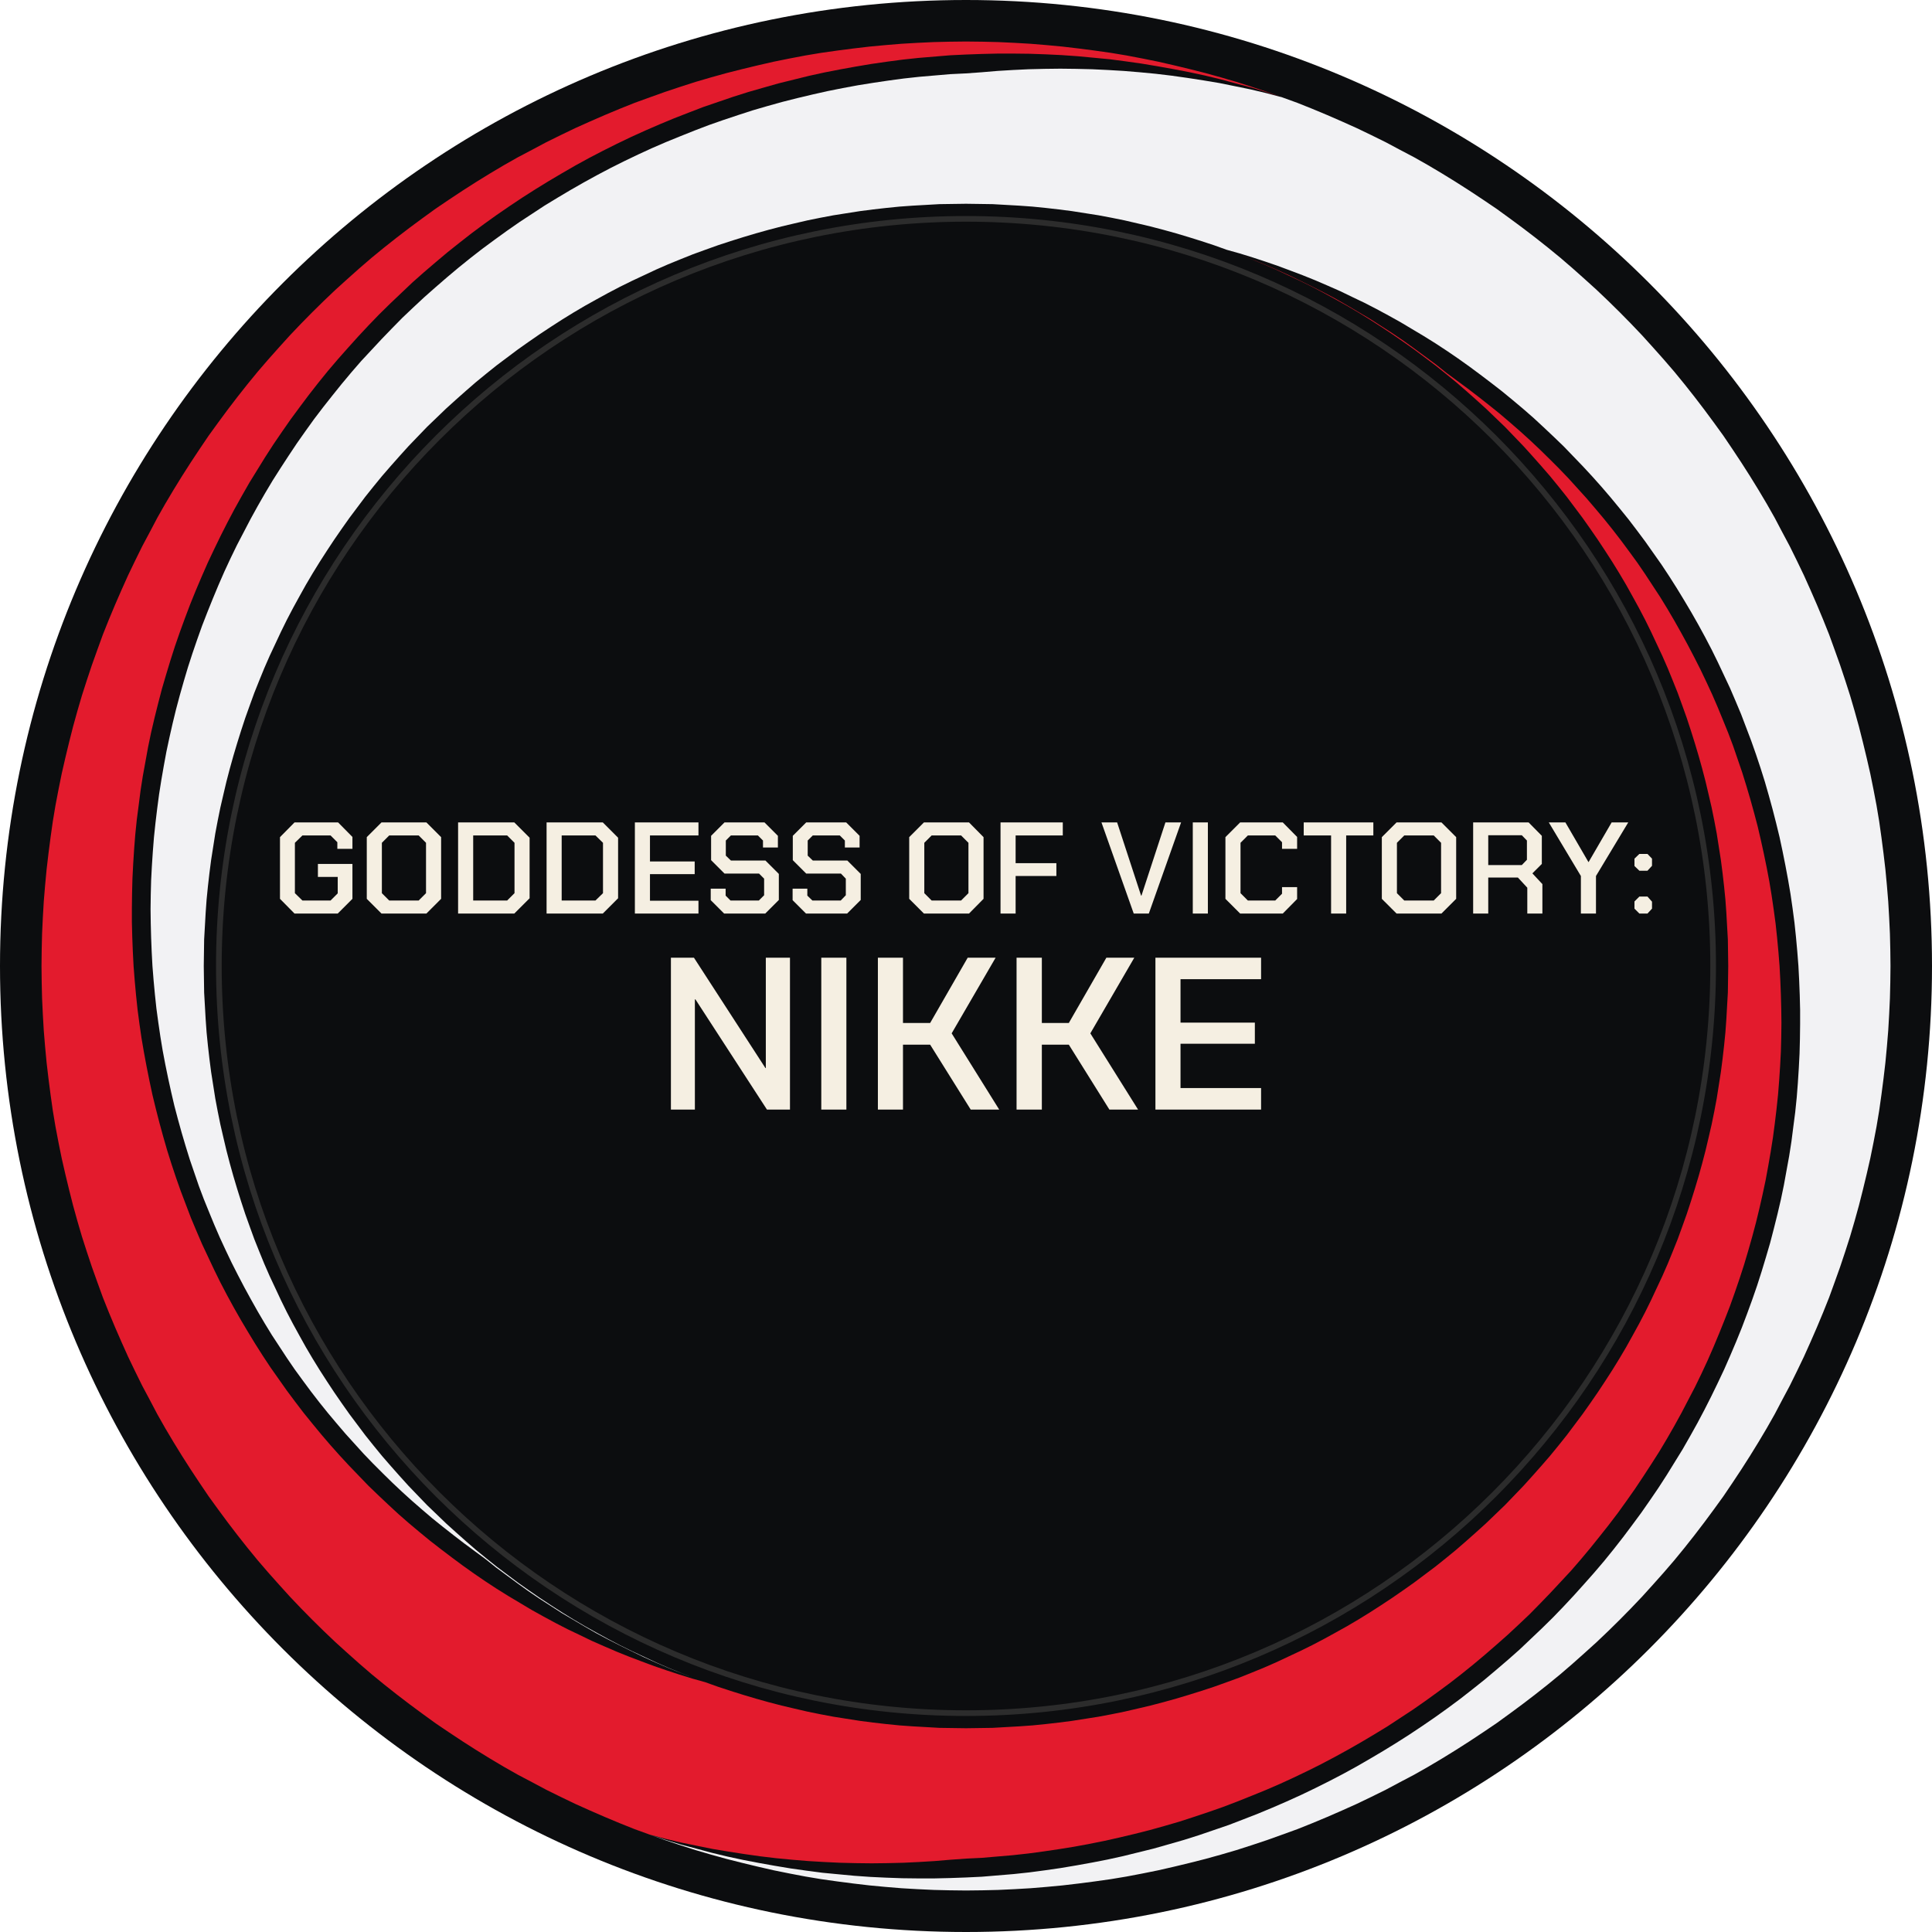
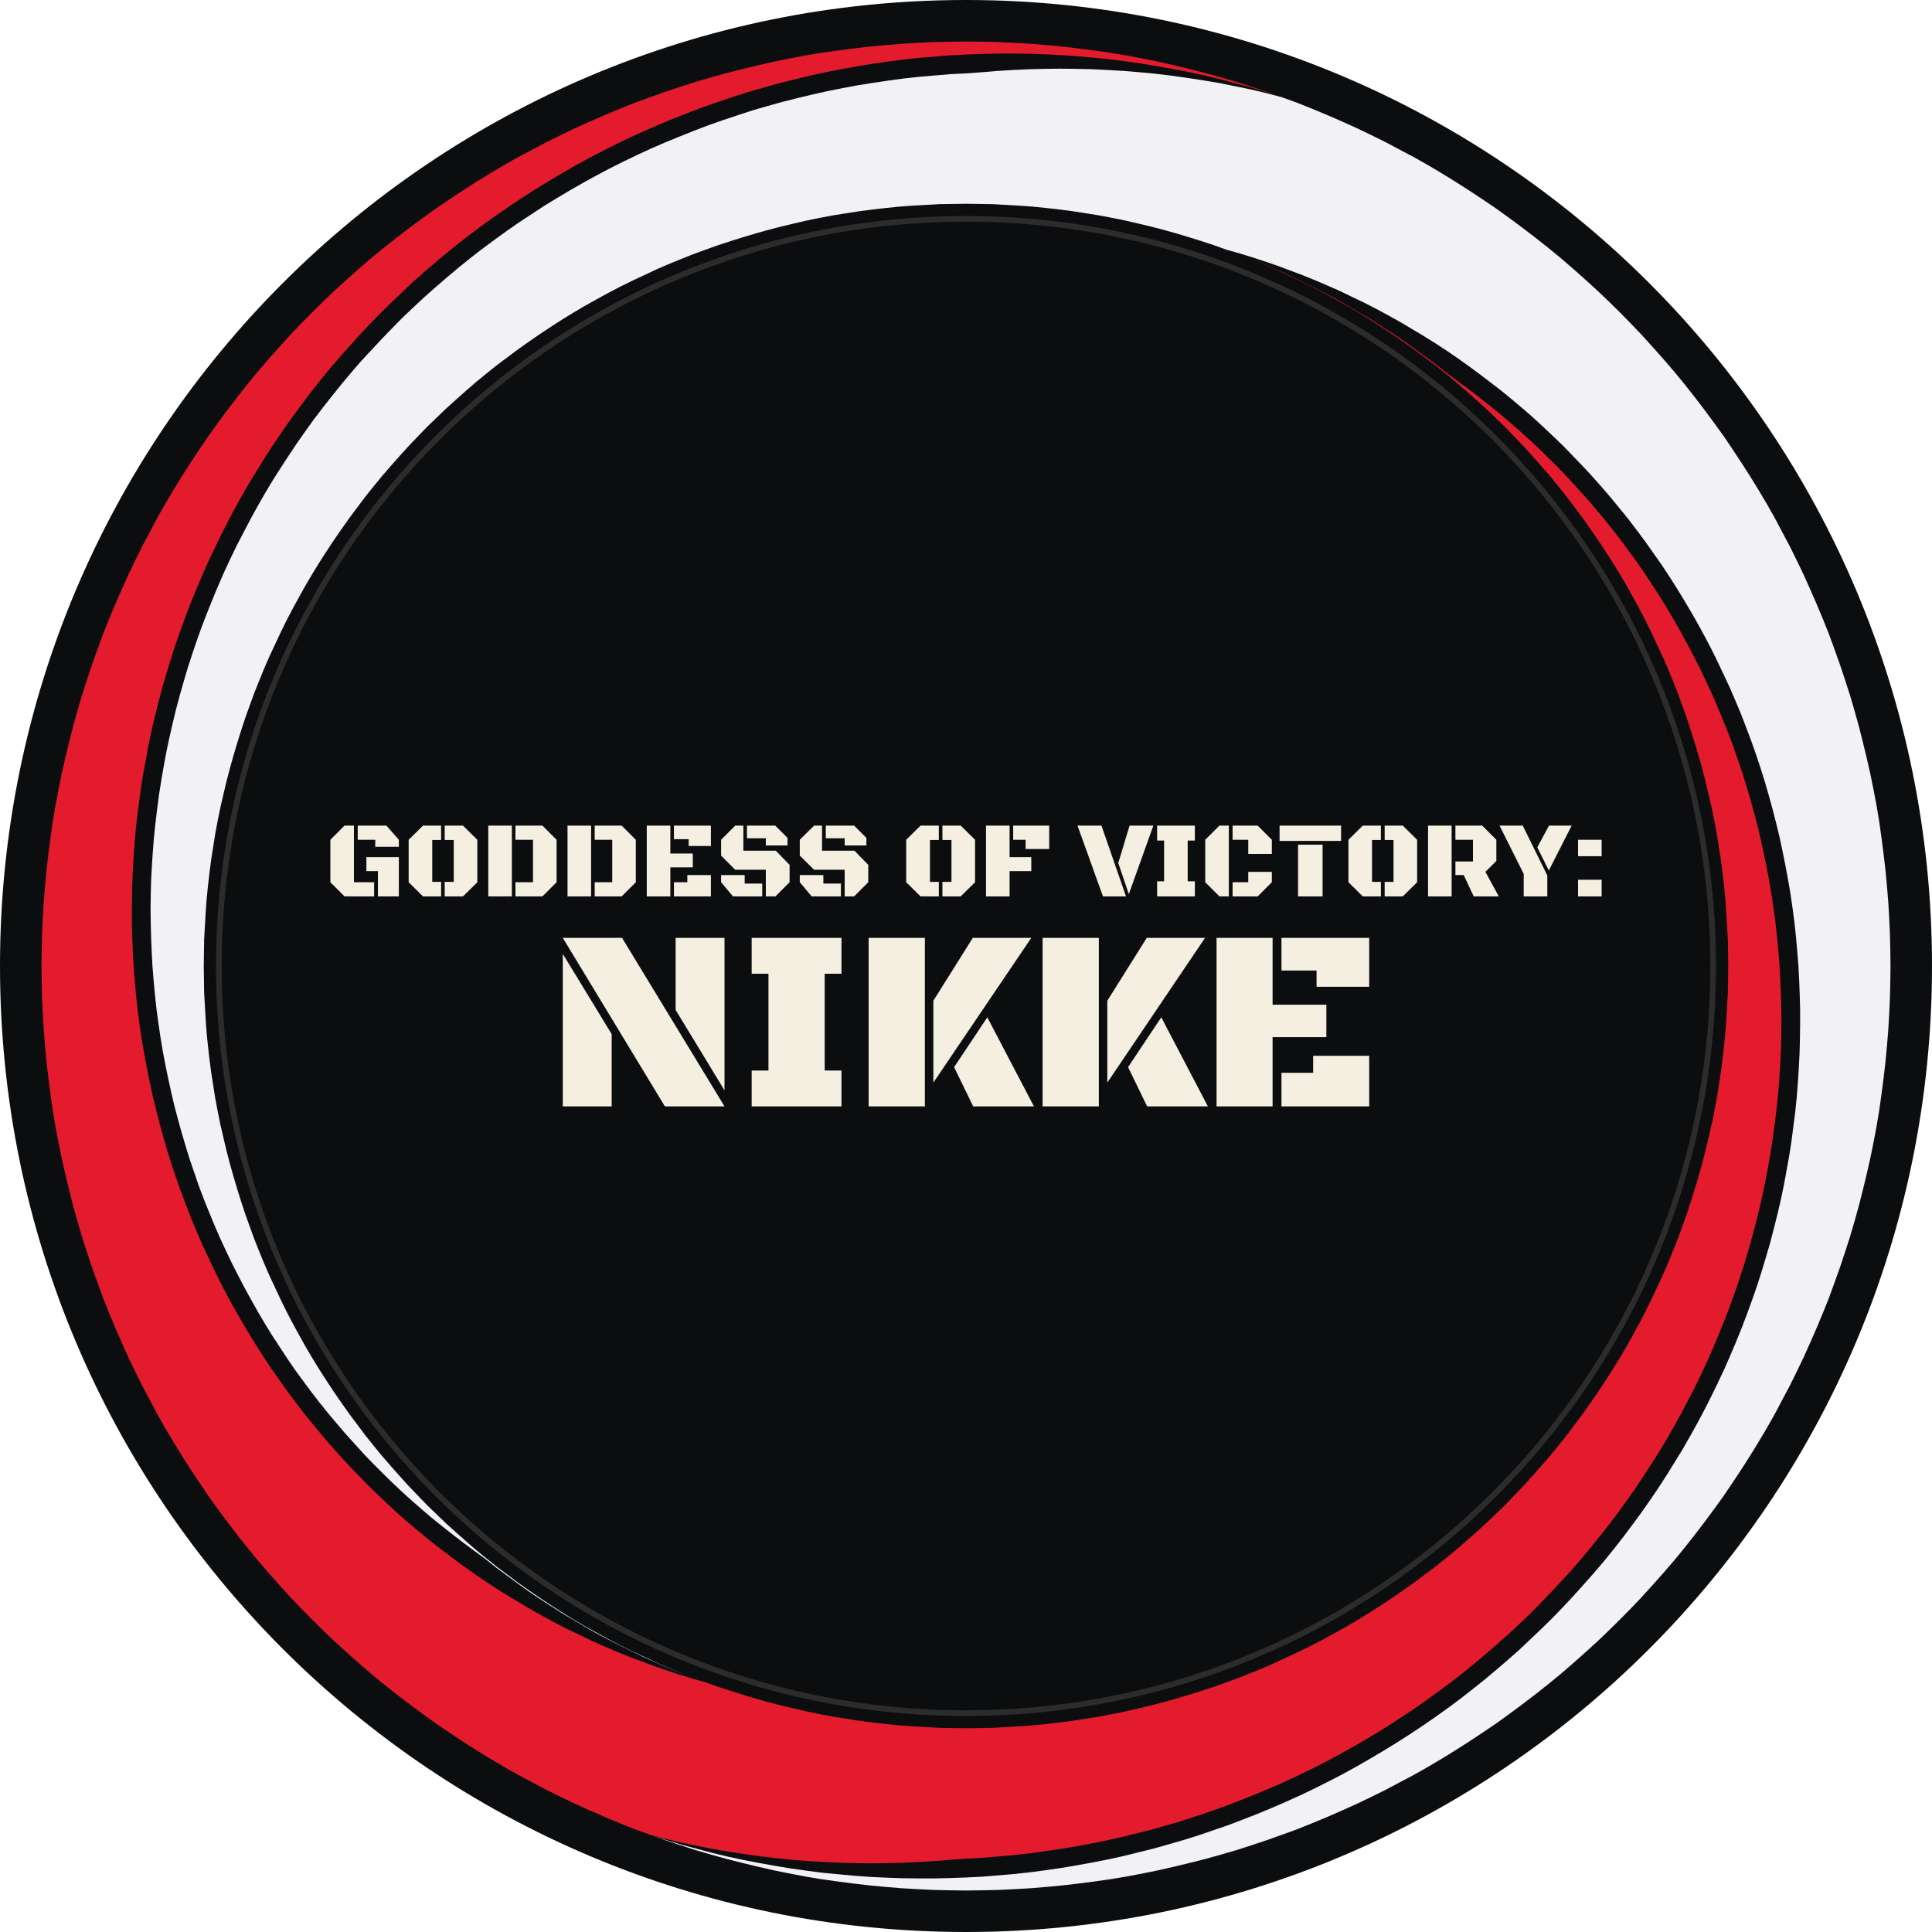
<svg xmlns="http://www.w3.org/2000/svg" viewBox="0 0 1024 1024" role="img" aria-label="Goddess of Victory: Nikke">
  <style>
    .coin { cursor: pointer; outline: none; }
    .coin:focus-visible .rim { stroke-opacity: .7; }
    .face { transform-box: fill-box; transform-origin: center; }
    .back { transform: scaleX(0); }
    .coin.to-back .front { animation: coin-leave .9s forwards; }
    .coin.to-back .back { animation: coin-arrive .9s forwards; }
    .coin.to-front .back { animation: coin-leave .9s forwards; }
    .coin.to-front .front { animation: coin-arrive .9s forwards; }
    @keyframes coin-leave {
      0% { transform: scaleX(1); animation-timing-function: ease-in; }
      16.67% { transform: scaleX(0); }
      50% { transform: scaleX(0); animation-timing-function: ease-out; }
      66.67% { transform: scaleX(1); animation-timing-function: ease-in; }
      83.33%, 100% { transform: scaleX(0); }
    }
    @keyframes coin-arrive {
      0%, 16.67% { transform: scaleX(0); animation-timing-function: ease-out; }
      33.33% { transform: scaleX(1); animation-timing-function: ease-in; }
      50% { transform: scaleX(0); }
      83.33% { transform: scaleX(0); animation-timing-function: ease-out; }
      100% { transform: scaleX(1); }
    }
    @media (prefers-reduced-motion: reduce) {
      .coin .face { animation-duration: .01s !important; }
    }
  </style>
  <circle cx="512" cy="512" r="512" fill="#0c0d0f" />
  <path fill="#e31b2d" d="M650.2 132.4L656.8 134.8L663.4 137.4L669.9 140L676.4 142.8L682.8 145.7L689.2 148.8L695.5 151.9L701.8 155.1L708 158.4L714.1 161.9L720.2 165.5L726.3 169.1L732.2 172.9L738.1 176.7L744 180.7L749.7 184.8L755.4 189L761.1 193.2L766.6 197.6L772.3 201.8L778 206L783.6 210.3L789.2 214.7L794.8 219.2L800.2 223.8L805.6 228.5L810.9 233.3L816.1 238.2L821.2 243.2L826.3 248.3L831.3 253.5L836.1 258.8L840.9 264.1L845.6 269.6L850.3 275.2L854.8 280.8L859.2 286.5L863.5 292.3L867.8 298.2L871.9 304.2L875.9 310.3L879.9 316.4L883.7 322.6L887.4 328.9L891 335.3L894.5 341.7L897.9 348.2L901.2 354.7L904.4 361.4L907.5 368.1L910.4 374.8L913.2 381.6L916 388.5L918.6 395.4L921 402.4L923.4 409.4L925.6 416.5L927.7 423.6L929.7 430.8L931.6 438L933.3 445.3L934.9 452.6L936.4 459.9L937.8 467.3L939 474.6L940.1 482.1L941.1 489.5L941.9 497L942.6 504.5L943.2 512L943.6 519.5L943.9 527.1L944.1 534.6L944.2 542.2L944.1 549.8L943.9 557.4L943.5 565L943 572.6L942.4 580.2L941.6 587.8L940.7 595.3L939.7 602.9L938.5 610.5L937.2 618L935.8 625.6L934.2 633.1L932.5 640.6L930.7 648L928.7 655.5L926.6 662.9L924.4 670.3L922 677.7L919.5 685L916.9 692.3L914.1 699.5L911.2 706.7L908.2 713.9L905.1 721L901.8 728.1L898.4 735.1L894.8 742L891.2 748.9L887.4 755.8L883.5 762.6L879.5 769.3L875.3 775.9L871 782.5L866.6 789.1L862.1 795.5L857.5 801.9L852.7 808.2L847.8 814.4L842.9 820.5L837.8 826.6L832.6 832.6L827.2 838.4L821.8 844.2L816.3 849.9L810.7 855.6L804.9 861.1L799.1 866.5L793.1 871.8L787.1 877L780.9 882.2L774.7 887.2L768.4 892.1L761.9 896.9L755.4 901.6L748.8 906.2L742.1 910.6L735.4 915L728.5 919.2L721.6 923.3L714.6 927.3L707.5 931.2L700.3 935L693.1 938.6L685.8 942.1L678.4 945.5L671 948.7L663.4 951.8L655.9 954.8L648.3 957.7L640.6 960.4L632.8 963L625.1 965.5L617.2 967.8L609.3 970L601.4 972L593.4 973.9L585.4 975.7L577.4 977.3L569.3 978.8L561.2 980.1L553.1 981.3L544.9 982.4L536.7 983.3L528.5 984L520.3 984.7L512 985.1L503.7 985.7L495.4 986.4L487.1 986.9L478.8 987.3L470.4 987.5L462 987.6L453.6 987.5L445.2 987.3L436.8 986.9L428.4 986.4L419.9 985.7L411.5 984.9L403.1 983.9L394.6 982.7L386.2 981.4L377.8 980L369.4 978.3L361.1 976.6L352.7 974.6L344.4 972.4L336.4 969.5L328.4 966.3L320.5 963L312.7 959.6L304.9 956.1L297.2 952.4L289.5 948.6L282 944.6L274.4 940.6L267 936.4L259.6 932L252.3 927.5L245.1 922.9L238 918.2L230.9 913.4L224 908.4L217.1 903.3L210.3 898.1L203.6 892.8L197 887.4L190.5 881.8L184.1 876.1L177.8 870.4L171.6 864.5L165.5 858.5L159.5 852.4L153.6 846.2L147.9 839.9L142.2 833.5L136.6 827L131.2 820.4L125.9 813.7L120.7 806.9L115.6 800L110.6 793.1L105.8 786L101.1 778.9L96.5 771.7L92 764.4L87.6 757L83.4 749.6L79.4 742L75.4 734.5L71.6 726.8L67.9 719.1L64.4 711.3L61 703.5L57.7 695.6L54.5 687.6L51.6 679.6L48.7 671.5L46 663.4L43.4 655.3L41 647.1L38.7 638.8L36.6 630.5L34.6 622.2L32.7 613.9L31 605.5L29.4 597.1L28 588.7L26.8 580.2L25.7 571.7L24.7 563.2L23.9 554.7L23.2 546.2L22.7 537.6L22.3 529.1L22.1 520.6L22 512L22.1 503.4L22.3 494.9L22.7 486.4L23.2 477.8L23.9 469.3L24.7 460.8L25.7 452.3L26.8 443.8L28 435.3L29.4 426.9L31 418.5L32.7 410.1L34.6 401.8L36.6 393.5L38.7 385.2L41 376.9L43.4 368.7L46 360.6L48.7 352.5L51.6 344.4L54.5 336.4L57.7 328.4L61 320.5L64.4 312.7L67.9 304.9L71.6 297.2L75.4 289.5L79.4 282L83.4 274.4L87.6 267L92 259.6L96.5 252.3L101.1 245.1L105.8 238L110.6 230.9L115.6 224L120.7 217.1L125.9 210.3L131.2 203.6L136.6 197L142.2 190.5L147.9 184.1L153.6 177.8L159.5 171.6L165.5 165.5L171.6 159.5L177.8 153.6L184.1 147.9L190.5 142.2L197 136.6L203.6 131.2L210.3 125.9L217.1 120.7L224 115.6L230.9 110.6L238 105.8L245.1 101.1L252.3 96.5L259.6 92L267 87.6L274.4 83.4L282 79.4L289.5 75.4L297.2 71.6L304.9 67.9L312.7 64.4L320.5 61L328.4 57.7L336.4 54.5L344.4 51.6L352.5 48.7L360.6 46L368.7 43.4L376.9 41L385.2 38.7L393.5 36.6L401.8 34.6L410.1 32.7L418.5 31L426.9 29.4L435.3 28L443.8 26.8L452.3 25.7L460.8 24.7L469.3 23.9L477.8 23.2L486.4 22.7L494.9 22.3L503.4 22.1L512 22L520.6 22.1L529.1 22.3L537.6 22.7L546.2 23.2L554.7 23.9L563.2 24.7L571.7 25.7L580.2 26.8L588.7 28L597.1 29.4L605.5 31L613.9 32.7L622.2 34.6L630.5 36.6L638.8 38.7L647.1 41L655.3 43.4L663.4 46L671.5 48.7L679.6 51.6L679.6 51.6L671.5 48.9L663.3 46.4L655 44.2L646.8 42L638.5 40L630.1 38.2L621.8 36.6L613.4 35.1L605 33.7L596.5 32.5L588.1 31.4L579.7 30.6L571.2 29.8L562.7 29.2L554.3 28.8L545.8 28.5L537.3 28.4L528.9 28.4L520.4 28.6L512 28.9L503.6 29.3L495.2 30L486.8 30.7L478.4 31.6L470.1 32.7L461.8 33.9L453.5 35.3L445.2 36.8L437 38.4L428.8 40.2L420.7 42.2L412.6 44.2L404.5 46.5L396.5 48.8L388.6 51.3L380.7 54L372.8 56.7L365 59.7L357.3 62.7L349.6 65.9L342 69.2L334.5 72.6L327 76.2L319.6 79.9L312.3 83.7L305 87.7L297.9 91.8L290.8 96L283.8 100.3L276.9 104.7L270 109.3L263.3 113.9L256.6 118.7L250 123.6L243.6 128.6L237.2 133.7L230.9 139L224.7 144.3L218.6 149.7L212.7 155.3L206.8 160.9L201 166.6L195.4 172.4L189.8 178.4L184.4 184.4L179 190.5L173.8 196.6L168.7 202.9L163.7 209.3L158.9 215.7L154.1 222.2L149.5 228.8L145 235.4L140.6 242.2L136.4 249L132.2 255.8L128.2 262.8L124.3 269.8L120.6 276.8L117 283.9L113.5 291.1L110.1 298.3L106.9 305.6L103.8 312.9L100.8 320.3L98 327.7L95.3 335.1L92.7 342.6L90.3 350.1L88 357.7L85.8 365.2L83.8 372.9L81.9 380.5L80.1 388.2L78.5 395.9L77.1 403.6L75.7 411.3L74.5 419L73.5 426.8L72.5 434.5L71.7 442.3L71.1 450L70.6 457.8L70.2 465.6L70 473.3L69.9 481.1L69.9 488.8L70.1 496.6L70.4 504.3L70.8 512L71.4 519.7L72.1 527.4L72.9 535L73.9 542.6L75 550.2L76.3 557.8L77.7 565.3L79.2 572.8L80.8 580.3L82.6 587.7L84.5 595.1L86.5 602.4L88.6 609.7L90.9 617L93.3 624.2L95.8 631.3L98.5 638.4L101.2 645.5L104.1 652.4L107.1 659.4L110.3 666.2L113.5 673L116.8 679.7L120.3 686.4L123.9 693L127.6 699.5L131.4 705.9L135.3 712.3L139.3 718.6L143.4 724.8L147.7 730.9L152 737L156.4 742.9L160.9 748.8L165.6 754.6L170.3 760.3L175.1 765.9L180 771.4L185 776.8L190.1 782.1L195.2 787.4L200.5 792.5L205.8 797.5L211.2 802.5L216.7 807.3L222.3 812L227.9 816.6L233.7 821.1L239.5 825.5L245.3 829.8L251.2 834L257.2 838.1L263.3 842.1L269.4 845.9L275.6 849.6L281.8 853.3L288.1 856.8L294.4 860.2L300.8 863.5L307.3 866.6L313.7 869.7L320.3 872.6L326.8 875.4L333.5 878.1L340.1 880.6L346.8 883.1L353.5 885.4L360.2 887.6L367 889.7L373.8 891.6L380.5 894L387.2 896.2L393.9 898.3L400.6 900.3L407.4 902.2L414.3 904L421.1 905.6L428 907.2L434.9 908.6L441.8 909.9L448.8 911L455.8 912.1L462.8 913L469.8 913.8L476.8 914.5L483.8 915L490.9 915.4L497.9 915.8L504.9 915.9L512 916L519.1 915.9L526.1 915.8L533.1 915.4L540.2 915L547.2 914.5L554.2 913.8L561.2 913L568.2 912.1L575.2 911L582.2 909.9L589.1 908.6L596 907.2L602.9 905.6L609.7 904L616.6 902.2L623.4 900.3L630.1 898.3L636.8 896.2L643.5 894L650.2 891.6L656.8 889.2L663.3 886.6L669.9 883.9L676.3 881.1L682.7 878.1L689.1 875.1L695.4 872L701.7 868.7L707.9 865.3L714 861.9L720.1 858.3L726.1 854.6L732 850.8L737.9 846.9L743.7 842.9L749.5 838.8L755.1 834.6L760.7 830.4L766.2 826L771.7 821.5L777 816.9L782.3 812.2L787.5 807.5L792.6 802.6L797.7 797.7L802.6 792.6L807.5 787.5L812.2 782.3L816.9 777L821.5 771.7L826 766.2L830.4 760.7L834.6 755.1L838.8 749.5L842.9 743.7L846.9 737.9L850.8 732L854.6 726.1L858.3 720.1L861.9 714L865.3 707.9L868.7 701.7L872 695.4L875.1 689.1L878.1 682.7L881.1 676.3L883.9 669.9L886.6 663.3L889.2 656.8L891.6 650.2L894 643.5L896.2 636.8L898.3 630.1L900.3 623.4L902.2 616.6L904 609.7L905.6 602.9L907.2 596L908.6 589.1L909.9 582.2L911 575.2L912.1 568.2L913 561.2L913.8 554.2L914.5 547.2L915 540.2L915.4 533.1L915.8 526.1L915.9 519.1L916 512L915.9 504.9L915.8 497.9L915.4 490.9L915 483.8L914.5 476.8L913.8 469.8L913 462.8L912.1 455.8L911 448.8L909.9 441.8L908.6 434.9L907.2 428L905.6 421.1L904 414.3L902.2 407.4L900.3 400.6L898.3 393.9L896.2 387.2L894 380.5L891.6 373.8L889.2 367.2L886.6 360.7L883.9 354.1L881.1 347.7L878.1 341.3L875.1 334.9L872 328.6L868.7 322.3L865.3 316.1L861.9 310L858.3 303.9L854.6 297.9L850.8 292L846.9 286.1L842.9 280.3L838.8 274.5L834.6 268.9L830.4 263.3L826 257.8L821.5 252.3L816.9 247L812.2 241.7L807.5 236.5L802.6 231.4L797.7 226.3L792.6 221.4L787.5 216.5L782.3 211.8L777 207.1L771.7 202.5L766.2 198L760.7 193.6L755.1 189.4L749.5 185.2L743.7 181.1L737.9 177.1L732 173.2L726.1 169.4L720.1 165.7L714 162.1L707.9 158.7L701.7 155.3L695.4 152L689.1 148.9L682.7 145.9L676.3 142.9L669.9 140.1L663.3 137.4L656.8 134.8L650.2 132.4Z" />
  <path fill="#f2f2f4" d="M373.8 891.6L367.2 889.2L360.6 886.6L354.1 884L347.6 881.2L341.2 878.3L334.8 875.2L328.5 872.1L322.2 868.9L316 865.6L309.9 862.1L303.8 858.5L297.7 854.9L291.8 851.1L285.9 847.3L280 843.3L274.3 839.2L268.6 835L262.9 830.8L257.4 826.4L251.7 822.2L246 818L240.4 813.7L234.8 809.3L229.2 804.8L223.8 800.2L218.4 795.5L213.1 790.7L207.9 785.8L202.8 780.8L197.7 775.7L192.7 770.5L187.9 765.2L183.1 759.9L178.4 754.4L173.7 748.8L169.2 743.2L164.8 737.5L160.5 731.7L156.2 725.8L152.1 719.8L148.1 713.7L144.1 707.6L140.3 701.4L136.6 695.1L133 688.7L129.5 682.3L126.1 675.8L122.8 669.3L119.6 662.6L116.5 655.9L113.6 649.2L110.8 642.4L108 635.5L105.4 628.6L103 621.6L100.6 614.6L98.4 607.5L96.3 600.4L94.3 593.2L92.4 586L90.7 578.7L89.1 571.4L87.6 564.1L86.2 556.7L85 549.4L83.9 541.9L82.9 534.5L82.1 527L81.4 519.5L80.8 512L80.4 504.5L80.1 496.9L79.9 489.4L79.8 481.8L79.9 474.2L80.1 466.6L80.5 459L81 451.4L81.6 443.8L82.4 436.2L83.3 428.7L84.3 421.1L85.5 413.5L86.8 406L88.2 398.4L89.8 390.9L91.5 383.4L93.3 376L95.3 368.5L97.4 361.1L99.6 353.7L102 346.3L104.5 339L107.1 331.7L109.9 324.5L112.8 317.3L115.8 310.1L118.9 303L122.2 295.9L125.6 288.9L129.2 282L132.8 275.1L136.6 268.2L140.5 261.4L144.5 254.7L148.7 248.1L153 241.5L157.4 234.9L161.9 228.5L166.5 222.1L171.3 215.8L176.2 209.6L181.1 203.5L186.2 197.4L191.4 191.4L196.8 185.6L202.2 179.8L207.7 174.1L213.3 168.4L219.1 162.9L224.9 157.5L230.9 152.2L236.9 147L243.1 141.8L249.3 136.8L255.6 131.9L262.1 127.1L268.6 122.4L275.2 117.8L281.9 113.4L288.6 109L295.5 104.8L302.4 100.7L309.4 96.7L316.5 92.8L323.7 89L330.9 85.4L338.2 81.9L345.6 78.5L353 75.3L360.6 72.2L368.1 69.2L375.7 66.3L383.4 63.6L391.2 61L398.9 58.5L406.8 56.2L414.7 54L422.6 52L430.6 50.1L438.6 48.3L446.6 46.7L454.7 45.2L462.8 43.9L470.9 42.7L479.1 41.6L487.3 40.7L495.5 40L503.7 39.3L512 38.9L520.3 38.3L528.6 37.6L536.9 37.1L545.2 36.7L553.6 36.5L562 36.4L570.4 36.5L578.8 36.7L587.2 37.1L595.6 37.6L604.1 38.3L612.5 39.1L620.9 40.1L629.4 41.3L637.8 42.6L646.2 44L654.6 45.7L662.9 47.4L671.3 49.4L679.6 51.6L687.6 54.5L695.6 57.7L703.5 61L711.3 64.4L719.1 67.9L726.8 71.6L734.5 75.4L742 79.4L749.6 83.4L757 87.6L764.4 92L771.7 96.5L778.9 101.1L786 105.8L793.1 110.6L800 115.6L806.9 120.7L813.7 125.9L820.4 131.2L827 136.6L833.5 142.2L839.9 147.9L846.2 153.6L852.4 159.5L858.5 165.5L864.5 171.6L870.4 177.8L876.1 184.1L881.8 190.5L887.4 197L892.8 203.6L898.1 210.3L903.3 217.1L908.4 224L913.4 230.9L918.2 238L922.9 245.1L927.5 252.3L932 259.6L936.4 267L940.6 274.4L944.6 282L948.6 289.5L952.4 297.2L956.1 304.9L959.6 312.7L963 320.5L966.3 328.4L969.5 336.4L972.4 344.4L975.3 352.5L978 360.6L980.6 368.7L983 376.9L985.3 385.2L987.4 393.5L989.4 401.8L991.3 410.1L993 418.5L994.6 426.9L996 435.3L997.2 443.8L998.3 452.3L999.3 460.8L1000.1 469.3L1000.8 477.8L1001.3 486.4L1001.7 494.9L1001.9 503.4L1002 512L1001.9 520.6L1001.7 529.1L1001.3 537.6L1000.8 546.2L1000.1 554.7L999.3 563.2L998.3 571.7L997.2 580.2L996 588.7L994.6 597.1L993 605.5L991.3 613.9L989.4 622.2L987.4 630.5L985.3 638.8L983 647.1L980.6 655.3L978 663.4L975.3 671.5L972.4 679.6L969.5 687.6L966.3 695.6L963 703.5L959.6 711.3L956.1 719.1L952.4 726.8L948.6 734.5L944.6 742L940.6 749.6L936.4 757L932 764.4L927.5 771.7L922.9 778.9L918.2 786L913.4 793.1L908.4 800L903.3 806.9L898.1 813.7L892.8 820.4L887.4 827L881.8 833.5L876.1 839.9L870.4 846.2L864.5 852.4L858.5 858.5L852.4 864.5L846.2 870.4L839.9 876.1L833.5 881.8L827 887.4L820.4 892.8L813.7 898.1L806.9 903.3L800 908.4L793.1 913.4L786 918.2L778.9 922.9L771.7 927.5L764.4 932L757 936.4L749.6 940.6L742 944.6L734.5 948.6L726.8 952.4L719.1 956.1L711.3 959.6L703.5 963L695.6 966.3L687.6 969.5L679.6 972.4L671.5 975.3L663.4 978L655.3 980.6L647.1 983L638.8 985.3L630.5 987.4L622.2 989.4L613.9 991.3L605.5 993L597.1 994.6L588.7 996L580.2 997.2L571.7 998.3L563.2 999.3L554.7 1000.1L546.2 1000.8L537.6 1001.3L529.1 1001.7L520.6 1001.9L512 1002L503.4 1001.9L494.9 1001.7L486.4 1001.3L477.8 1000.8L469.3 1000.1L460.8 999.3L452.3 998.3L443.8 997.2L435.3 996L426.9 994.6L418.5 993L410.1 991.3L401.8 989.4L393.5 987.4L385.2 985.3L376.9 983L368.7 980.6L360.6 978L352.5 975.3L344.4 972.4L344.4 972.4L352.5 975.1L360.7 977.6L369 979.8L377.2 982L385.5 984L393.9 985.8L402.2 987.4L410.6 988.9L419 990.3L427.5 991.5L435.9 992.6L444.3 993.4L452.8 994.2L461.3 994.8L469.7 995.2L478.2 995.5L486.7 995.6L495.1 995.6L503.6 995.4L512 995.1L520.4 994.7L528.8 994L537.2 993.3L545.6 992.4L553.9 991.3L562.2 990.1L570.5 988.7L578.8 987.2L587 985.6L595.2 983.8L603.3 981.8L611.4 979.8L619.5 977.5L627.5 975.2L635.4 972.7L643.3 970L651.2 967.3L659 964.3L666.7 961.3L674.4 958.1L682 954.8L689.5 951.4L697 947.8L704.4 944.1L711.7 940.3L719 936.3L726.1 932.2L733.2 928L740.2 923.7L747.1 919.3L754 914.7L760.7 910.1L767.4 905.3L774 900.4L780.4 895.4L786.8 890.3L793.1 885L799.3 879.7L805.4 874.3L811.3 868.7L817.2 863.1L823 857.4L828.6 851.6L834.2 845.6L839.6 839.6L845 833.5L850.2 827.4L855.3 821.1L860.3 814.7L865.1 808.3L869.9 801.8L874.5 795.2L879 788.6L883.4 781.8L887.6 775L891.8 768.2L895.8 761.2L899.7 754.2L903.4 747.2L907 740.1L910.5 732.9L913.9 725.7L917.1 718.4L920.2 711.1L923.2 703.7L926 696.3L928.7 688.9L931.3 681.4L933.7 673.9L936 666.3L938.2 658.8L940.2 651.1L942.1 643.5L943.9 635.8L945.5 628.1L946.9 620.4L948.3 612.7L949.5 605L950.5 597.2L951.5 589.5L952.3 581.7L952.9 574L953.4 566.2L953.8 558.4L954 550.7L954.1 542.9L954.1 535.2L953.9 527.4L953.6 519.7L953.2 512L952.6 504.3L951.9 496.6L951.1 489L950.1 481.4L949 473.8L947.7 466.2L946.3 458.7L944.8 451.2L943.2 443.7L941.4 436.3L939.5 428.9L937.5 421.6L935.4 414.3L933.1 407L930.7 399.8L928.2 392.7L925.5 385.6L922.8 378.5L919.9 371.6L916.9 364.6L913.7 357.8L910.5 351L907.2 344.3L903.7 337.6L900.1 331L896.4 324.5L892.6 318.1L888.7 311.7L884.7 305.4L880.6 299.2L876.3 293.1L872 287L867.6 281.1L863.1 275.2L858.4 269.4L853.7 263.7L848.9 258.1L844 252.6L839 247.2L833.9 241.9L828.8 236.6L823.5 231.5L818.2 226.5L812.8 221.5L807.3 216.7L801.7 212L796.1 207.4L790.3 202.9L784.5 198.5L778.7 194.2L772.8 190L766.8 185.9L760.7 181.9L754.6 178.1L748.4 174.4L742.2 170.7L735.9 167.2L729.6 163.8L723.2 160.5L716.7 157.4L710.3 154.3L703.7 151.4L697.2 148.6L690.5 145.9L683.9 143.4L677.2 140.9L670.5 138.6L663.8 136.4L657 134.3L650.2 132.4L643.5 130L636.8 127.8L630.1 125.7L623.4 123.7L616.6 121.8L609.7 120L602.9 118.4L596 116.8L589.1 115.4L582.2 114.1L575.2 113L568.2 111.9L561.2 111L554.2 110.2L547.2 109.5L540.2 109L533.1 108.6L526.1 108.2L519.1 108.1L512 108L504.9 108.1L497.9 108.2L490.9 108.6L483.8 109L476.8 109.5L469.8 110.2L462.8 111L455.8 111.9L448.8 113L441.8 114.1L434.9 115.4L428 116.8L421.1 118.4L414.3 120L407.4 121.8L400.6 123.7L393.9 125.7L387.2 127.8L380.5 130L373.8 132.4L367.2 134.8L360.7 137.4L354.1 140.1L347.7 142.9L341.3 145.9L334.9 148.9L328.6 152L322.3 155.3L316.1 158.7L310 162.1L303.9 165.7L297.9 169.4L292 173.2L286.1 177.1L280.3 181.1L274.5 185.2L268.9 189.4L263.3 193.6L257.8 198L252.3 202.5L247 207.1L241.7 211.8L236.5 216.5L231.4 221.4L226.3 226.3L221.4 231.4L216.5 236.5L211.8 241.7L207.1 247L202.5 252.3L198 257.8L193.6 263.3L189.4 268.9L185.2 274.5L181.1 280.3L177.1 286.1L173.2 292L169.4 297.9L165.7 303.9L162.1 310L158.7 316.1L155.3 322.3L152 328.6L148.9 334.9L145.9 341.3L142.9 347.7L140.1 354.1L137.4 360.7L134.8 367.2L132.4 373.8L130 380.5L127.8 387.2L125.7 393.9L123.7 400.6L121.8 407.4L120 414.3L118.4 421.1L116.8 428L115.4 434.9L114.1 441.8L113 448.8L111.9 455.8L111 462.8L110.2 469.8L109.5 476.8L109 483.8L108.6 490.9L108.2 497.9L108.1 504.9L108 512L108.1 519.1L108.2 526.1L108.6 533.1L109 540.2L109.5 547.2L110.2 554.2L111 561.2L111.9 568.2L113 575.2L114.1 582.2L115.4 589.1L116.8 596L118.4 602.9L120 609.7L121.8 616.6L123.7 623.4L125.7 630.1L127.8 636.8L130 643.5L132.4 650.2L134.8 656.8L137.4 663.3L140.1 669.9L142.9 676.3L145.9 682.7L148.9 689.1L152 695.4L155.3 701.7L158.7 707.9L162.1 714L165.7 720.1L169.4 726.1L173.2 732L177.1 737.9L181.1 743.7L185.2 749.5L189.4 755.1L193.6 760.7L198 766.2L202.5 771.7L207.1 777L211.8 782.3L216.5 787.5L221.4 792.6L226.3 797.7L231.4 802.6L236.5 807.5L241.7 812.2L247 816.9L252.3 821.5L257.8 826L263.3 830.4L268.9 834.6L274.5 838.8L280.3 842.9L286.1 846.9L292 850.8L297.9 854.6L303.9 858.3L310 861.9L316.1 865.3L322.3 868.7L328.6 872L334.9 875.1L341.3 878.1L347.7 881.1L354.1 883.9L360.7 886.6L367.2 889.2L373.8 891.6Z" />
  <g class="coin" role="button" tabindex="0" aria-pressed="false" aria-label="Goddess of Victory: Nikke: flip to short name">
    <g class="face back">
      <circle class="rim" cx="512" cy="512" r="396" fill="#17191d" stroke="#f5efe2" stroke-opacity=".14" stroke-width="3" />
-       <path fill="#f5efe2" d="M182.7 596.7L182.7 427.3L208.3 427.3L288.2 550.5L288.6 550.5L288.6 427.3L315.5 427.3L315.5 596.7L289.9 596.7L210.0 473.8L209.6 473.8L209.6 596.7L182.7 596.7ZM350.6 596.7L350.6 427.3L378.6 427.3L378.6 596.7L350.6 596.7ZM413.7 596.7L413.7 427.3L441.7 427.3L441.7 500.1L472.0 500.1L513.8 427.3L545.0 427.3L495.9 511.8L549.1 596.7L517.2 596.7L472.0 524.3L441.7 524.3L441.7 596.7L413.7 596.7ZM568.5 596.7L568.5 427.3L596.5 427.3L596.5 500.1L626.8 500.1L668.6 427.3L699.8 427.3L650.7 511.8L703.9 596.7L672.0 596.7L626.8 524.3L596.5 524.3L596.5 596.7L568.5 596.7ZM723.3 596.7L723.3 427.3L841.3 427.3L841.3 451.3L751.3 451.3L751.3 499.7L834.3 499.7L834.3 523.4L751.3 523.4L751.3 572.7L841.3 572.7L841.3 596.7L723.3 596.7Z" />
+       <path fill="#f5efe2" d="M309.7 582.5L259.8 582.5L174.3 441.5L223.9 441.5L309.7 582.5ZM309.7 441.5L309.7 569.1L268.8 501.7L268.8 441.5L309.7 441.5ZM215.2 582.5L174.3 582.5L174.3 454.9L215.2 521.9L215.2 582.5ZM407.8 582.5L332.5 582.5L332.5 552.5L346.6 552.5L346.6 471.4L332.5 471.4L332.5 441.5L407.8 441.5L407.8 471.4L393.6 471.4L393.6 552.5L407.8 552.5L407.8 582.5ZM566.6 441.5L484.7 562.6L484.7 494.0L517.7 441.5L566.6 441.5ZM477.5 582.5L430.5 582.5L430.5 441.5L477.5 441.5L477.5 582.5ZM568.8 582.5L518.0 582.5L502.1 549.7L529.9 507.9L568.8 582.5ZM712.2 441.5L630.4 562.6L630.4 494.0L663.3 441.5L712.2 441.5ZM623.2 582.5L576.2 582.5L576.2 441.5L623.2 441.5L623.2 582.5ZM714.5 582.5L663.7 582.5L647.7 549.7L675.6 507.9L714.5 582.5ZM768.8 582.5L721.8 582.5L721.8 441.5L768.8 441.5L768.8 497.4L813.8 497.4L813.8 524.6L768.8 524.6L768.8 582.5ZM849.7 482.3L805.5 482.3L805.5 468.8L776.2 468.8L776.2 441.5L849.7 441.5L849.7 482.3ZM849.7 582.5L776.2 582.5L776.2 554.4L802.7 554.4L802.7 540.2L849.7 540.2L849.7 582.5Z" />
    </g>
    <g class="face front">
      <circle class="rim" cx="512" cy="512" r="396" fill="#0c0d0f" stroke="#f5efe2" stroke-opacity=".14" stroke-width="3" />
-       <path fill="#f5efe2" d="M156.1 484.2L148.4 476.4L148.4 443.7L156.1 435.9L179.2 435.9L186.8 443.6L186.8 449.9L178.8 449.9L178.8 446.4L175.2 442.8L160.3 442.8L156.3 446.7L156.3 473.4L160.3 477.3L175.2 477.3L179.0 473.5L179.0 464.8L168.5 464.8L168.5 457.9L186.8 457.9L186.8 476.4L179.0 484.2L156.1 484.2ZM202.2 484.2L194.4 476.4L194.4 443.7L202.2 435.9L226.0 435.9L233.8 443.7L233.8 476.4L226.0 484.2L202.2 484.2ZM206.3 477.3L221.9 477.3L225.8 473.4L225.8 446.7L221.9 442.8L206.3 442.8L202.4 446.7L202.4 473.4L206.3 477.3ZM242.8 484.2L242.8 435.9L272.6 435.9L280.7 444.0L280.7 476.1L272.6 484.2L242.8 484.2ZM250.8 477.3L268.8 477.3L272.7 473.4L272.7 446.7L268.8 442.8L250.8 442.8L250.8 477.3ZM289.7 484.2L289.7 435.9L319.5 435.9L327.6 444.0L327.6 476.1L319.5 484.2L289.7 484.2ZM297.7 477.3L315.6 477.3L319.6 473.4L319.6 446.7L315.6 442.8L297.7 442.8L297.7 477.3ZM336.5 484.2L336.5 435.9L370.2 435.9L370.2 442.8L344.5 442.8L344.5 456.6L368.2 456.6L368.2 463.3L344.5 463.3L344.5 477.4L370.2 477.4L370.2 484.2L336.5 484.2ZM383.8 484.2L376.7 477.1L376.7 471.0L384.6 471.0L384.6 474.7L387.2 477.3L402.2 477.3L405.0 474.5L405.0 465.7L402.3 463.0L384.0 463.0L376.9 455.9L376.9 443.0L384.0 435.9L405.2 435.9L412.3 443.0L412.3 449.2L404.4 449.2L404.4 445.5L401.7 442.8L387.4 442.8L384.7 445.5L384.7 453.5L387.4 456.1L405.7 456.1L412.8 463.2L412.8 477.0L405.6 484.2L383.8 484.2ZM427.2 484.2L420.1 477.1L420.1 471.0L427.9 471.0L427.9 474.7L430.6 477.3L445.6 477.3L448.3 474.5L448.3 465.7L445.7 463.0L427.3 463.0L420.2 455.9L420.2 443.0L427.3 435.9L448.5 435.9L455.6 443.0L455.6 449.2L447.8 449.2L447.8 445.5L445.1 442.8L430.8 442.8L428.1 445.5L428.1 453.5L430.8 456.1L449.1 456.1L456.2 463.2L456.2 477.0L449.0 484.2L427.2 484.2ZM489.7 484.2L481.9 476.4L481.9 443.7L489.7 435.9L513.6 435.9L521.3 443.7L521.3 476.4L513.6 484.2L489.7 484.2ZM493.8 477.3L509.4 477.3L513.3 473.4L513.3 446.7L509.4 442.8L493.8 442.8L489.9 446.7L489.9 473.4L493.8 477.3ZM530.3 484.2L530.3 435.9L563.3 435.9L563.3 442.8L538.3 442.8L538.3 457.5L559.9 457.5L559.9 464.3L538.3 464.3L538.3 484.2L530.3 484.2ZM600.9 484.2L583.8 435.9L592.1 435.9L604.8 474.7L605.0 474.7L617.7 435.9L626.0 435.9L608.9 484.2L600.9 484.2ZM632.2 484.2L632.2 435.9L640.2 435.9L640.2 484.2L632.2 484.2ZM657.3 484.2L649.5 476.4L649.5 443.7L657.3 435.9L679.9 435.9L687.5 443.6L687.5 449.9L679.5 449.9L679.5 446.4L675.9 442.8L661.4 442.8L657.5 446.7L657.5 473.4L661.4 477.3L675.9 477.3L679.5 473.7L679.5 470.2L687.5 470.2L687.5 476.5L679.9 484.2L657.3 484.2ZM705.5 484.2L705.5 442.8L691.0 442.8L691.0 435.9L727.9 435.9L727.9 442.8L713.5 442.8L713.5 484.2L705.5 484.2ZM740.2 484.2L732.4 476.4L732.4 443.7L740.2 435.9L764.0 435.9L771.8 443.7L771.8 476.4L764.0 484.2L740.2 484.2ZM744.3 477.3L759.9 477.3L763.8 473.4L763.8 446.7L759.9 442.8L744.3 442.8L740.4 446.7L740.4 473.4L744.3 477.3ZM812.2 462.9L817.5 468.6L817.5 484.2L809.5 484.2L809.5 470.5L804.5 465.1L788.8 465.1L788.8 484.2L780.8 484.2L780.8 435.9L810.2 435.9L817.2 443.0L817.2 457.9L812.2 462.9ZM788.8 442.7L788.8 458.5L806.6 458.5L809.3 455.7L809.3 445.5L806.6 442.7L788.8 442.7ZM837.9 484.2L837.9 464.3L820.9 435.9L829.7 435.9L841.9 456.9L842.0 456.9L854.2 435.9L863.0 435.9L845.9 464.3L845.9 484.2L837.9 484.2ZM868.9 461.5L866.3 459.0L866.3 455.1L868.9 452.6L873.2 452.6L875.6 455.1L875.6 458.9L873.2 461.5L868.9 461.5ZM868.9 484.2L866.3 481.6L866.3 477.8L868.9 475.2L873.2 475.2L875.6 477.9L875.6 481.6L873.2 484.2L868.9 484.2ZM355.6 588.1L355.6 507.6L367.8 507.6L405.7 566.1L405.9 566.1L405.9 507.6L418.7 507.6L418.7 588.1L406.5 588.1L368.6 529.7L368.3 529.7L368.3 588.1L355.6 588.1ZM435.3 588.1L435.3 507.6L448.6 507.6L448.6 588.1L435.3 588.1ZM465.3 588.1L465.3 507.6L478.6 507.6L478.6 542.2L493.0 542.2L512.9 507.6L527.7 507.6L504.4 547.7L529.6 588.1L514.5 588.1L493.0 553.7L478.6 553.7L478.6 588.1L465.3 588.1ZM538.8 588.1L538.8 507.6L552.2 507.6L552.2 542.2L566.5 542.2L586.4 507.6L601.2 507.6L577.9 547.7L603.2 588.1L588.0 588.1L566.5 553.7L552.2 553.7L552.2 588.1L538.8 588.1ZM612.4 588.1L612.4 507.6L668.4 507.6L668.4 519.0L625.7 519.0L625.7 542.0L665.1 542.0L665.1 553.2L625.7 553.2L625.7 576.7L668.4 576.7L668.4 588.1L612.4 588.1Z" />
+       <path fill="#f5efe2" d="M198.3 475.1L182.6 475.1L175.1 467.6L175.1 445.1L182.6 437.6L187.6 437.6L187.6 467.6L198.3 467.6L198.3 475.1ZM211.4 448.8L198.9 448.8L198.9 445.1L189.6 445.1L189.6 437.6L204.8 437.6L211.4 445.1L211.4 448.8ZM211.4 475.1L200.3 475.1L200.3 461.7L194.2 461.7L194.2 454.3L211.4 454.3L211.4 475.1ZM245.4 475.1L235.7 475.1L235.7 467.4L240.5 467.4L240.5 445.2L235.7 445.2L235.7 437.6L245.4 437.6L253.0 445.1L253.0 467.6L245.4 475.1ZM233.8 475.1L224.2 475.1L216.6 467.6L216.6 445.1L224.2 437.6L233.8 437.6L233.8 445.2L229.1 445.2L229.1 467.4L233.8 467.4L233.8 475.1ZM287.5 475.1L273.2 475.1L273.2 467.6L282.5 467.6L282.5 445.1L273.2 445.1L273.2 437.6L287.5 437.6L295.0 445.1L295.0 467.6L287.5 475.1ZM271.3 475.1L258.8 475.1L258.8 437.6L271.3 437.6L271.3 475.1ZM329.5 475.1L315.2 475.1L315.2 467.6L324.5 467.6L324.5 445.1L315.2 445.1L315.2 437.6L329.5 437.6L337.0 445.1L337.0 467.6L329.5 475.1ZM313.3 475.1L300.8 475.1L300.8 437.6L313.3 437.6L313.3 475.1ZM355.3 475.1L342.8 475.1L342.8 437.6L355.3 437.6L355.3 452.4L367.2 452.4L367.2 459.7L355.3 459.7L355.3 475.1ZM376.8 448.4L365.0 448.4L365.0 444.8L357.2 444.8L357.2 437.6L376.8 437.6L376.8 448.4ZM376.8 475.1L357.2 475.1L357.2 467.6L364.3 467.6L364.3 463.8L376.8 463.8L376.8 475.1ZM411.0 475.1L405.9 475.1L405.9 461.0L389.7 461.0L382.2 453.5L382.2 445.1L389.7 437.6L394.0 437.6L394.0 450.9L411.2 450.9L418.5 458.4L418.5 467.6L411.0 475.1ZM417.4 448.1L405.9 448.1L405.9 444.3L395.9 444.3L395.9 437.6L410.9 437.6L417.4 444.1L417.4 448.1ZM404.0 475.1L388.5 475.1L382.2 467.6L382.2 463.8L394.7 463.8L394.7 468.3L404.0 468.3L404.0 475.1ZM452.7 475.1L447.7 475.1L447.7 461.0L431.5 461.0L423.9 453.5L423.9 445.1L431.5 437.6L435.7 437.6L435.7 450.9L452.9 450.9L460.2 458.4L460.2 467.6L452.7 475.1ZM459.2 448.1L447.7 448.1L447.7 444.3L437.7 444.3L437.7 437.6L452.7 437.6L459.2 444.1L459.2 448.1ZM445.7 475.1L430.2 475.1L423.9 467.6L423.9 463.8L436.4 463.8L436.4 468.3L445.7 468.3L445.7 475.1ZM509.2 475.1L499.5 475.1L499.5 467.4L504.3 467.4L504.3 445.2L499.5 445.2L499.5 437.6L509.2 437.6L516.8 445.1L516.8 467.6L509.2 475.1ZM497.6 475.1L487.9 475.1L480.3 467.6L480.3 445.1L487.9 437.6L497.6 437.6L497.6 445.2L492.9 445.2L492.9 467.4L497.6 467.4L497.6 475.1ZM535.1 475.1L522.6 475.1L522.6 437.6L535.1 437.6L535.1 454.3L546.6 454.3L546.6 461.7L535.1 461.7L535.1 475.1ZM556.1 450.0L543.6 450.0L543.6 445.1L537.0 445.1L537.0 437.6L556.1 437.6L556.1 450.0ZM596.8 475.1L584.6 475.1L571.1 437.6L583.8 437.6L596.8 475.1ZM611.3 437.6L598.3 473.9L592.7 457.4L598.7 437.6L611.3 437.6ZM633.3 475.1L613.3 475.1L613.3 467.1L617.0 467.1L617.0 445.5L613.3 445.5L613.3 437.6L633.3 437.6L633.3 445.5L629.5 445.5L629.5 467.1L633.3 467.1L633.3 475.1ZM651.3 475.1L646.3 475.1L638.8 467.6L638.8 445.1L646.3 437.6L651.3 437.6L651.3 475.1ZM674.1 452.6L661.6 452.6L661.6 445.1L653.3 445.1L653.3 437.6L666.6 437.6L674.1 445.1L674.1 452.6ZM666.6 475.1L653.3 475.1L653.3 467.6L661.6 467.6L661.6 462.1L674.1 462.1L674.1 467.6L666.6 475.1ZM710.8 445.7L678.2 445.7L678.2 437.6L710.8 437.6L710.8 445.7ZM701.0 475.1L688.0 475.1L688.0 447.7L701.0 447.7L701.0 475.1ZM743.5 475.1L733.9 475.1L733.9 467.4L738.6 467.4L738.6 445.2L733.9 445.2L733.9 437.6L743.5 437.6L751.1 445.1L751.1 467.6L743.5 475.1ZM731.9 475.1L722.3 475.1L714.7 467.6L714.7 445.1L722.3 437.6L731.9 437.6L731.9 445.2L727.2 445.2L727.2 467.4L731.9 467.4L731.9 475.1ZM775.8 463.8L771.4 463.8L771.4 456.6L780.7 456.6L780.7 445.1L771.4 445.1L771.4 437.6L785.6 437.6L793.1 445.1L793.1 456.3L787.3 462.1L794.4 475.1L781.1 475.1L775.8 463.8ZM769.4 475.1L756.9 475.1L756.9 437.6L769.4 437.6L769.4 475.1ZM820.1 475.1L807.6 475.1L807.6 463.2L794.8 437.6L807.1 437.6L820.1 464.0L820.1 475.1ZM833.0 437.6L820.9 461.4L814.8 449.1L821.0 437.6L833.0 437.6ZM848.9 453.8L836.4 453.8L836.4 445.1L848.9 445.1L848.9 453.8ZM848.9 475.1L836.4 475.1L836.4 466.3L848.9 466.3L848.9 475.1ZM384.0 586.4L352.4 586.4L298.3 497.1L329.7 497.1L384.0 586.4ZM384.0 497.1L384.0 577.9L358.1 535.3L358.1 497.1L384.0 497.1ZM324.2 586.4L298.3 586.4L298.3 505.6L324.2 548.1L324.2 586.4ZM446.0 586.4L398.4 586.4L398.4 567.4L407.3 567.4L407.3 516.1L398.4 516.1L398.4 497.1L446.0 497.1L446.0 516.1L437.1 516.1L437.1 567.4L446.0 567.4L446.0 586.4ZM546.6 497.1L494.7 573.8L494.7 530.4L515.6 497.1L546.6 497.1ZM490.2 586.4L460.4 586.4L460.4 497.1L490.2 497.1L490.2 586.4ZM548.0 586.4L515.8 586.4L505.7 565.6L523.3 539.2L548.0 586.4ZM638.7 497.1L586.9 573.8L586.9 530.4L607.8 497.1L638.7 497.1ZM582.4 586.4L552.6 586.4L552.6 497.1L582.4 497.1L582.4 586.4ZM640.2 586.4L608.0 586.4L597.9 565.6L615.5 539.2L640.2 586.4ZM674.5 586.4L644.8 586.4L644.8 497.1L674.5 497.1L674.5 532.5L703.0 532.5L703.0 549.7L674.5 549.7L674.5 586.4ZM725.7 523.0L697.8 523.0L697.8 514.4L679.2 514.4L679.2 497.1L725.7 497.1L725.7 523.0ZM725.7 586.4L679.2 586.4L679.2 568.6L696.0 568.6L696.0 559.6L725.7 559.6L725.7 586.4Z" />
    </g>
  </g>
</svg>
